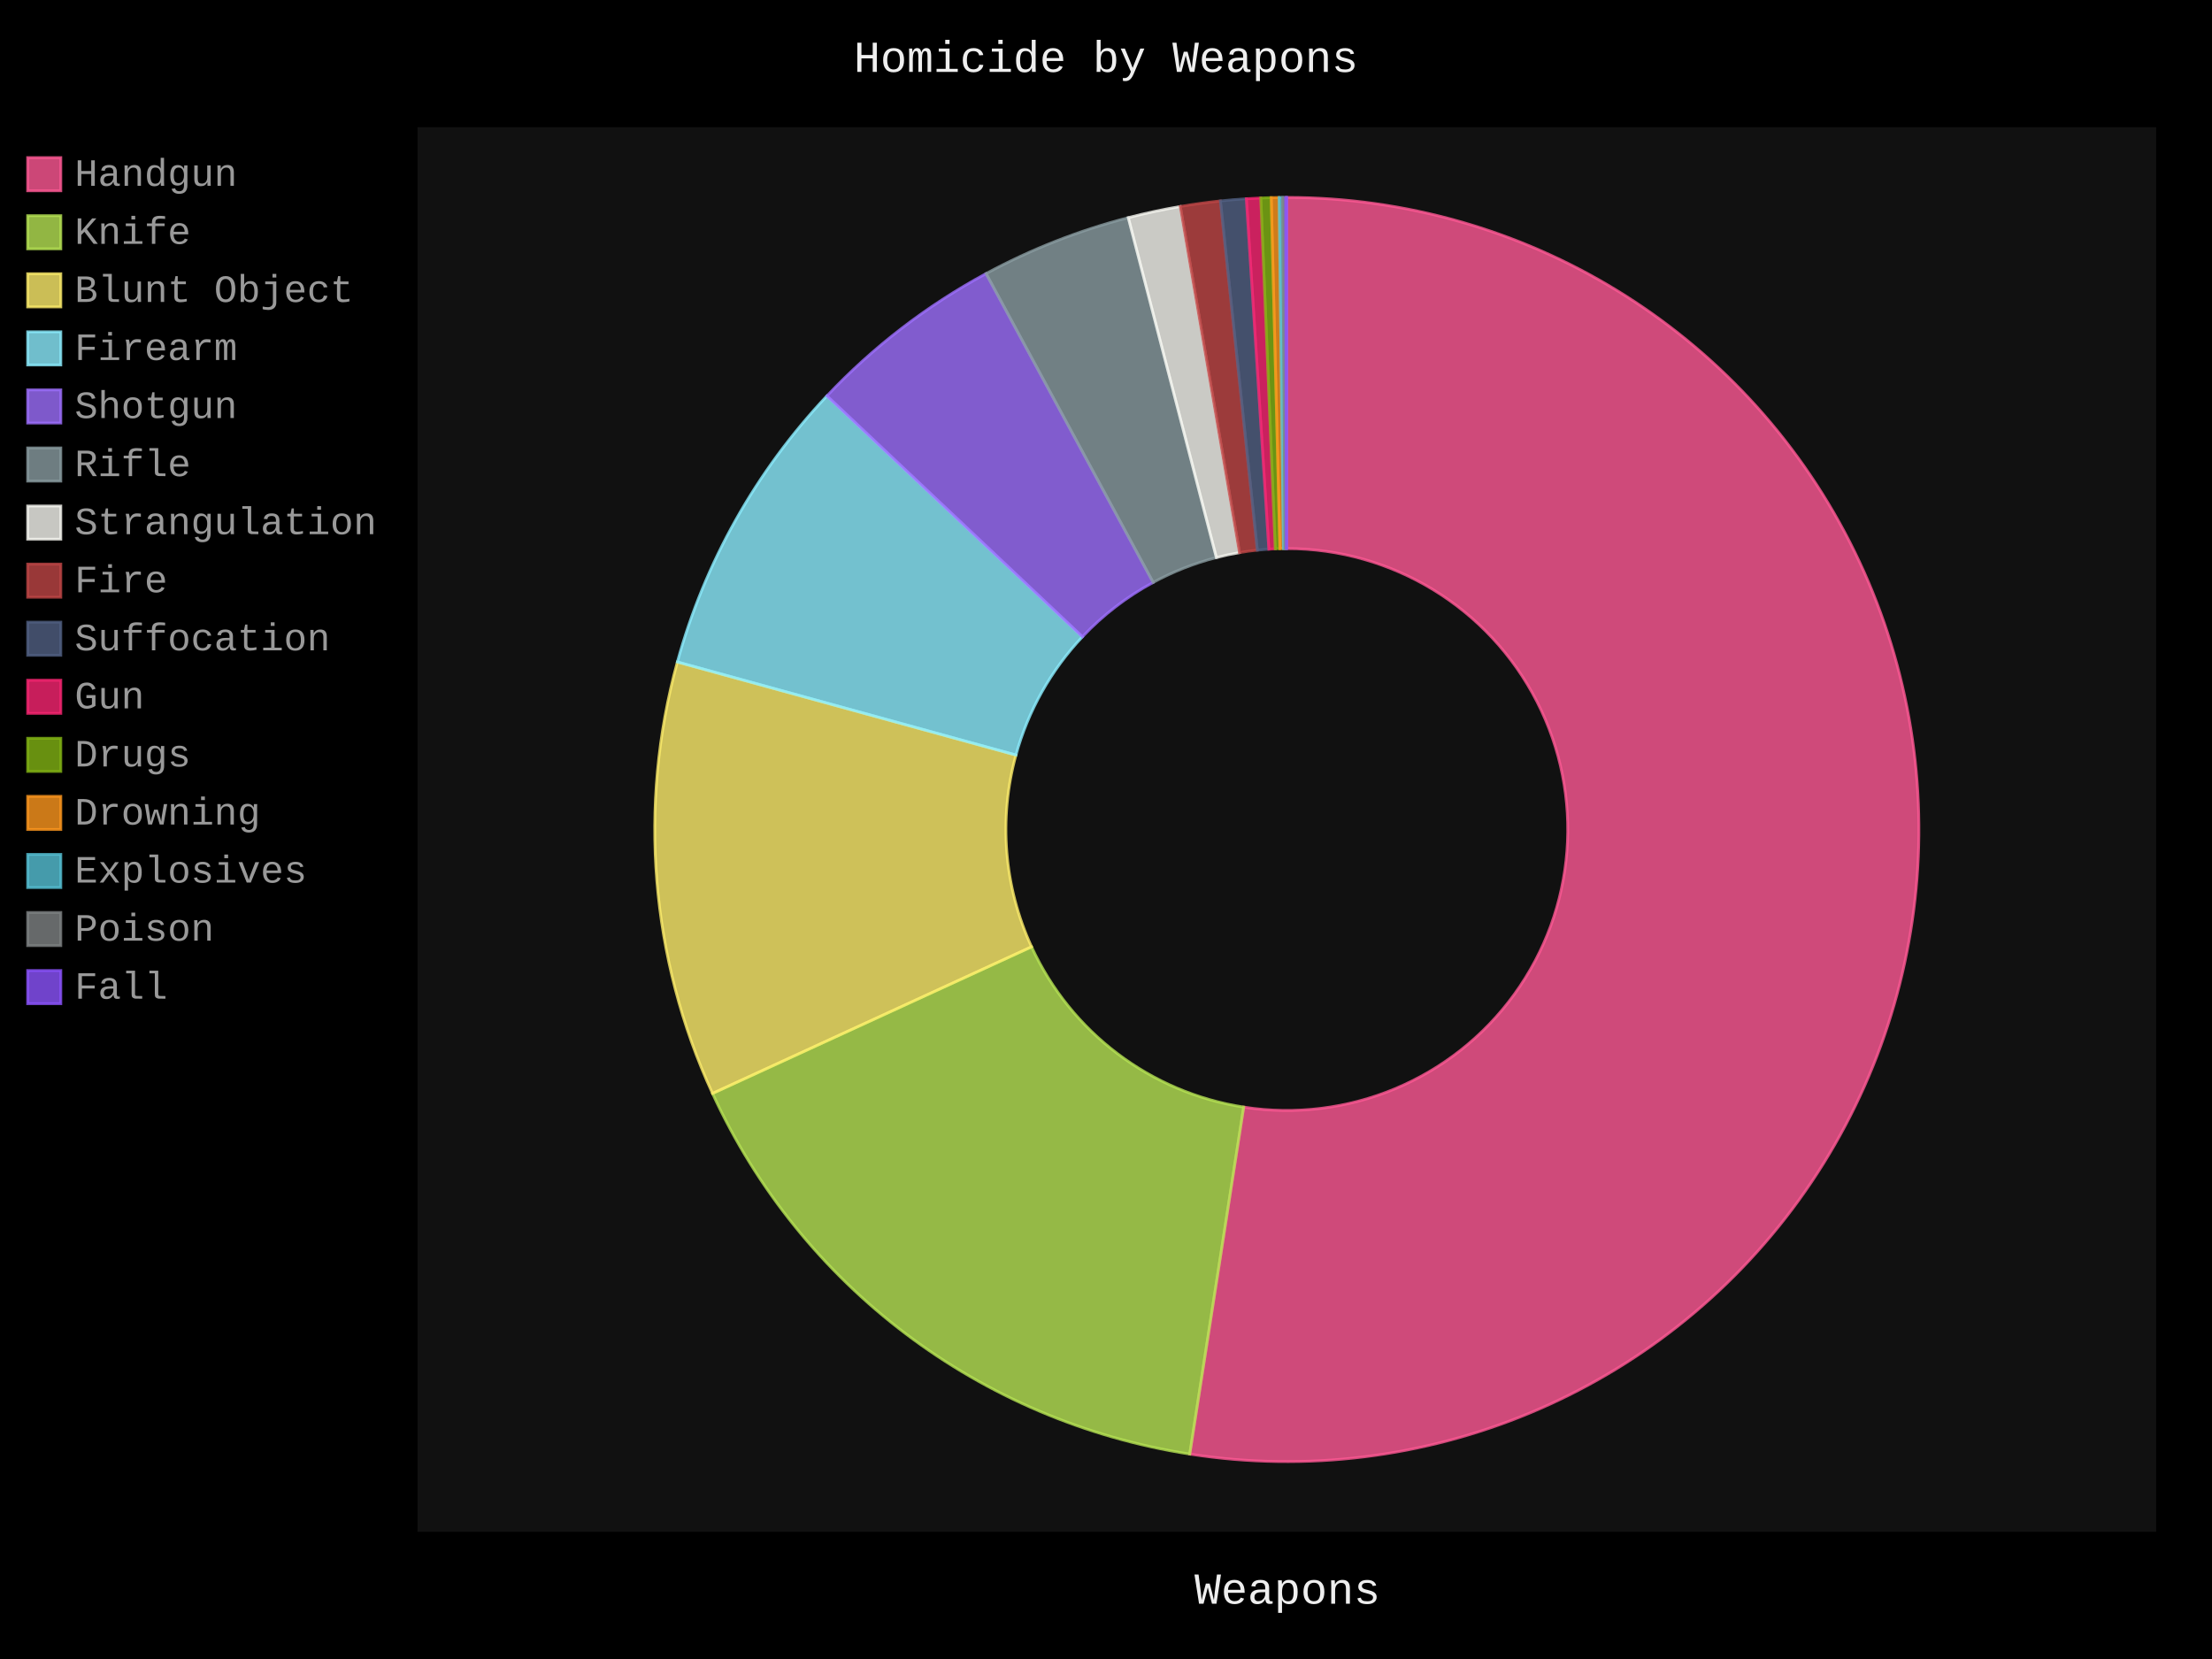
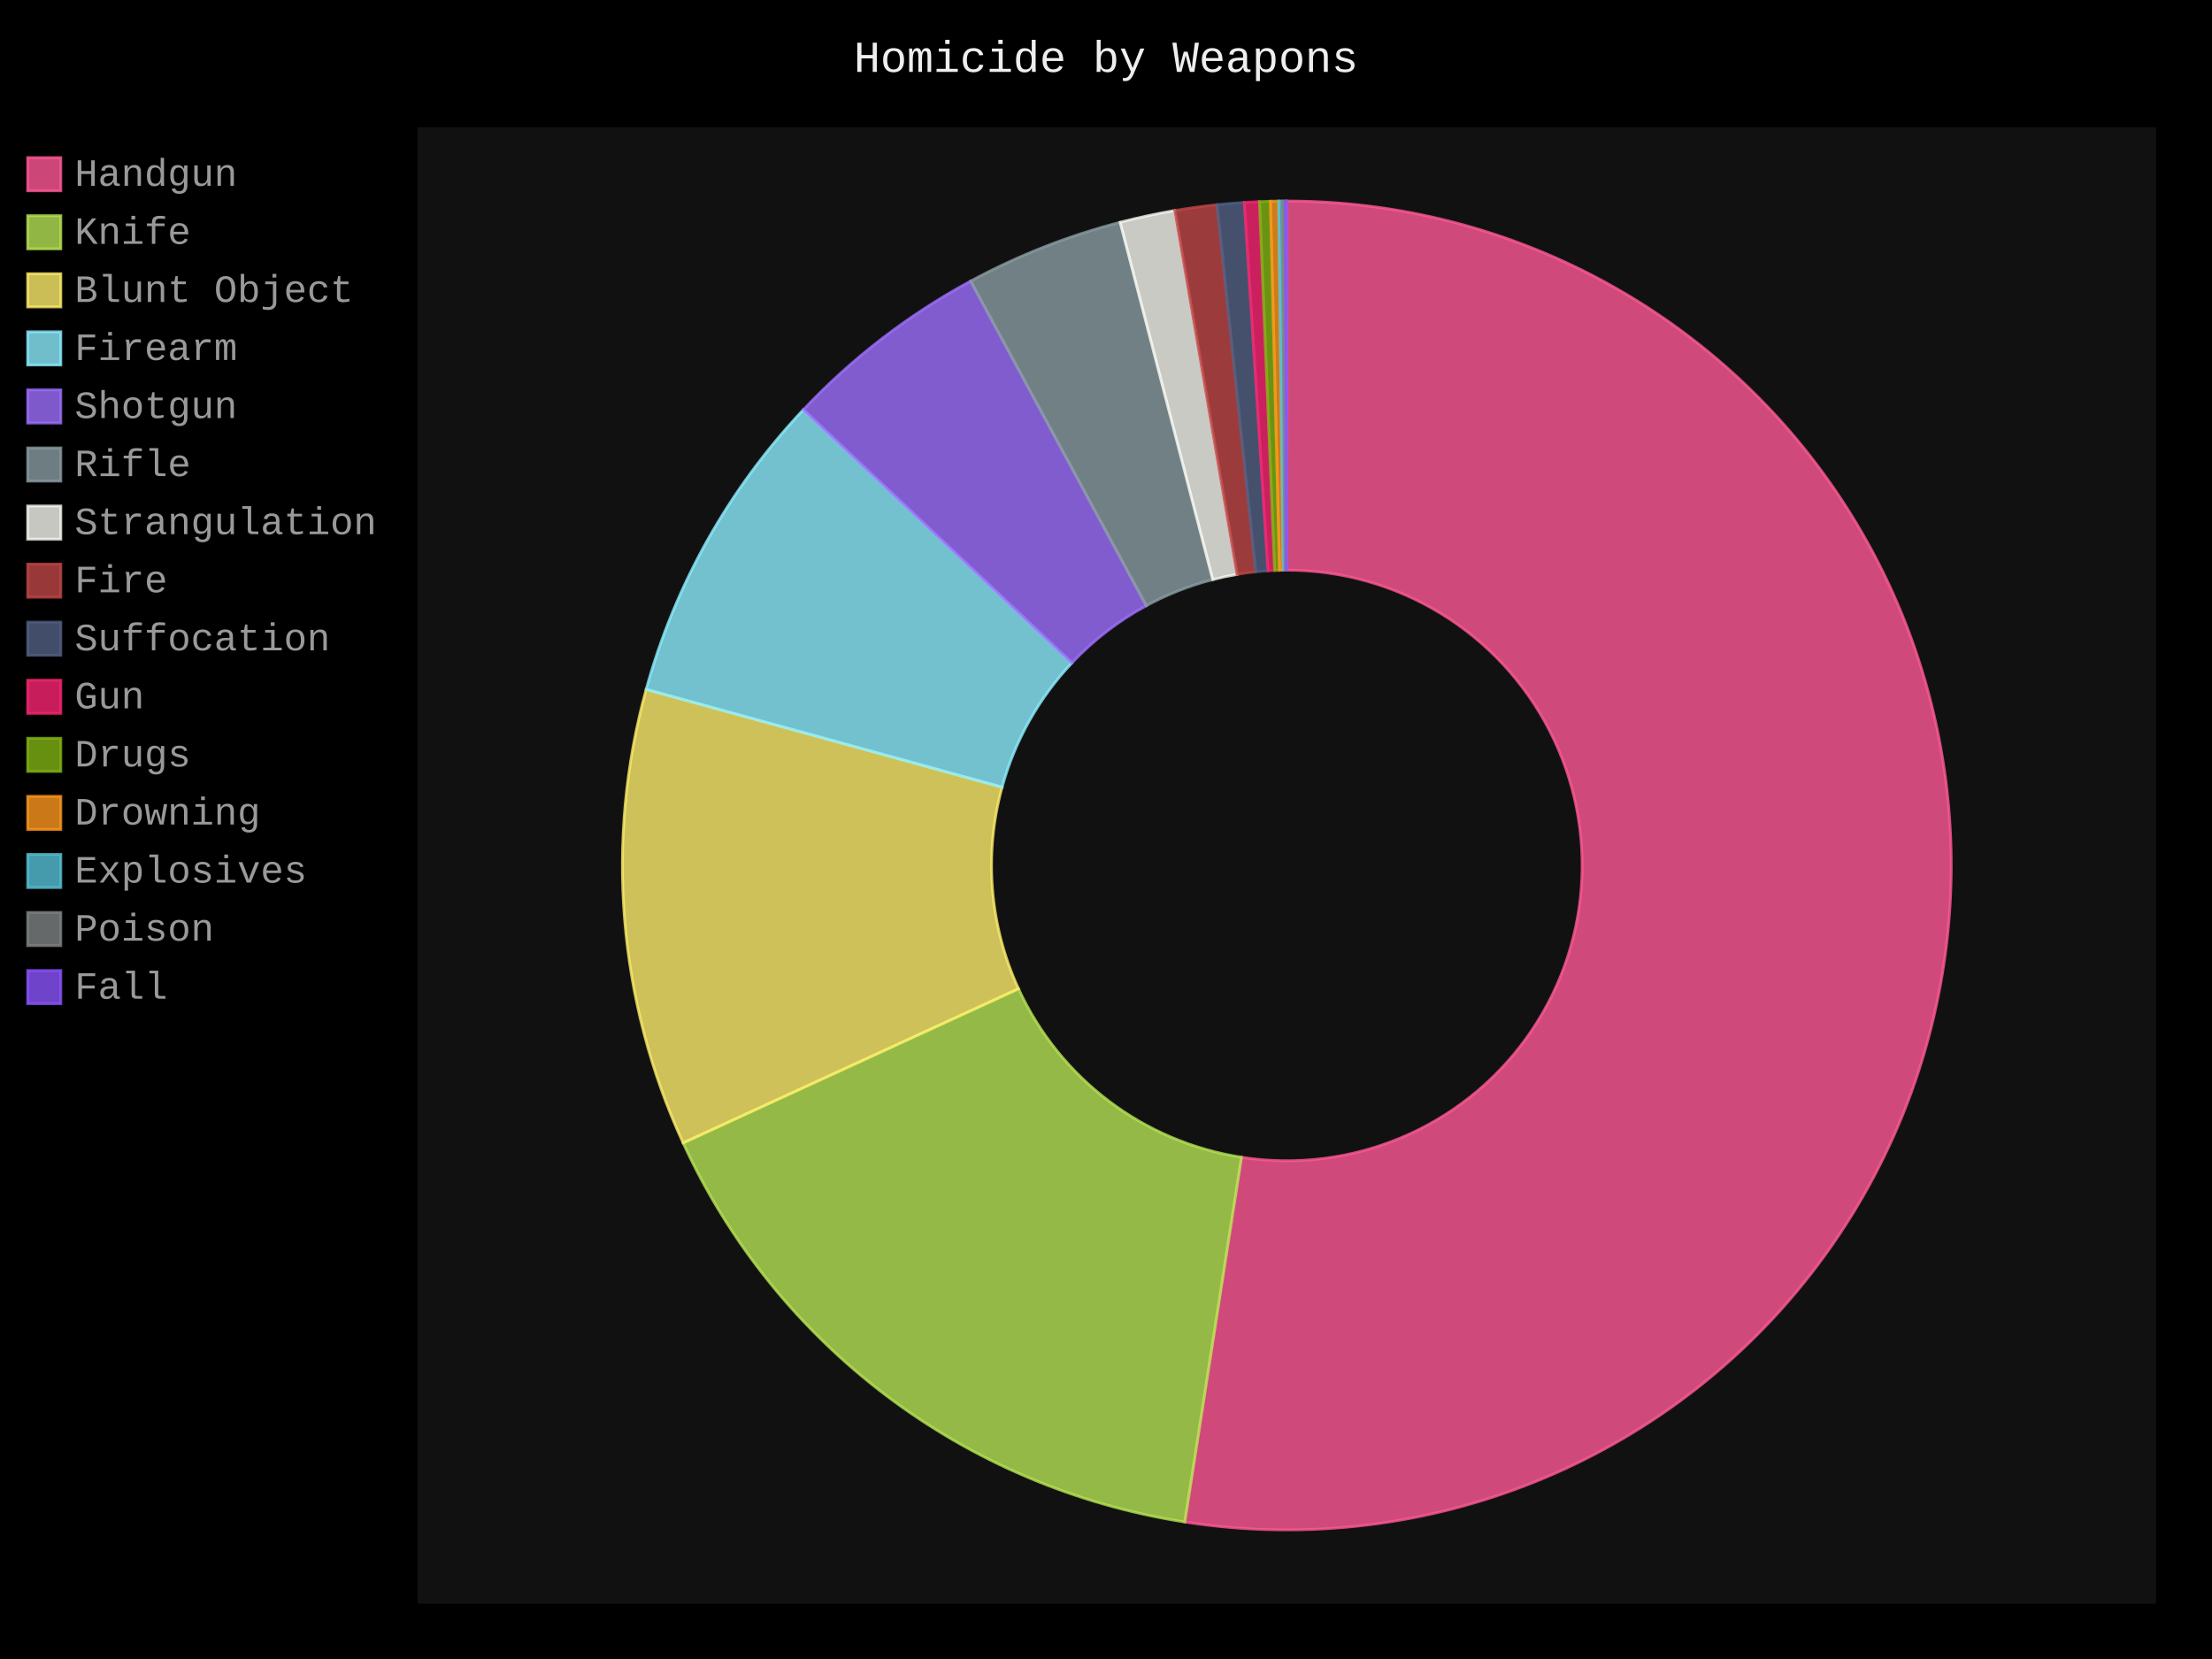
- <svg xmlns="http://www.w3.org/2000/svg" class="pygal-chart" id="chart-82a64c1a-3558-47ec-957a-a6ccab0ebf36" viewBox="0 0 800 600">
+ <svg xmlns="http://www.w3.org/2000/svg" class="pygal-chart" id="chart-1d593fe0-6aa5-4bec-9441-8c91e75f7f32" viewBox="0 0 800 600">
  <defs>
-     <style type="text/css">#chart-82a64c1a-3558-47ec-957a-a6ccab0ebf36{-webkit-user-select:none;-webkit-font-smoothing:antialiased;font-family:Consolas,"Liberation Mono",Menlo,Courier,monospace}#chart-82a64c1a-3558-47ec-957a-a6ccab0ebf36 .title{font-family:Consolas,"Liberation Mono",Menlo,Courier,monospace;font-size:16px}#chart-82a64c1a-3558-47ec-957a-a6ccab0ebf36 .legends .legend text{font-family:Consolas,"Liberation Mono",Menlo,Courier,monospace;font-size:14px}#chart-82a64c1a-3558-47ec-957a-a6ccab0ebf36 .axis text{font-family:Consolas,"Liberation Mono",Menlo,Courier,monospace;font-size:10px}#chart-82a64c1a-3558-47ec-957a-a6ccab0ebf36 .axis text.major{font-family:Consolas,"Liberation Mono",Menlo,Courier,monospace;font-size:10px}#chart-82a64c1a-3558-47ec-957a-a6ccab0ebf36 .text-overlay text.value{font-family:Consolas,"Liberation Mono",Menlo,Courier,monospace;font-size:16px}#chart-82a64c1a-3558-47ec-957a-a6ccab0ebf36 .text-overlay text.label{font-family:Consolas,"Liberation Mono",Menlo,Courier,monospace;font-size:10px}#chart-82a64c1a-3558-47ec-957a-a6ccab0ebf36 .tooltip{font-family:Consolas,"Liberation Mono",Menlo,Courier,monospace;font-size:14px}#chart-82a64c1a-3558-47ec-957a-a6ccab0ebf36 text.no_data{font-family:Consolas,"Liberation Mono",Menlo,Courier,monospace;font-size:64px}
- #chart-82a64c1a-3558-47ec-957a-a6ccab0ebf36{background-color:black}#chart-82a64c1a-3558-47ec-957a-a6ccab0ebf36 path,#chart-82a64c1a-3558-47ec-957a-a6ccab0ebf36 line,#chart-82a64c1a-3558-47ec-957a-a6ccab0ebf36 rect,#chart-82a64c1a-3558-47ec-957a-a6ccab0ebf36 circle{-webkit-transition:250ms;-moz-transition:250ms;transition:250ms}#chart-82a64c1a-3558-47ec-957a-a6ccab0ebf36 .graph &gt; .background{fill:black}#chart-82a64c1a-3558-47ec-957a-a6ccab0ebf36 .plot &gt; .background{fill:#111}#chart-82a64c1a-3558-47ec-957a-a6ccab0ebf36 .graph{fill:#999}#chart-82a64c1a-3558-47ec-957a-a6ccab0ebf36 text.no_data{fill:#eee}#chart-82a64c1a-3558-47ec-957a-a6ccab0ebf36 .title{fill:#eee}#chart-82a64c1a-3558-47ec-957a-a6ccab0ebf36 .legends .legend text{fill:#999}#chart-82a64c1a-3558-47ec-957a-a6ccab0ebf36 .legends .legend:hover text{fill:#eee}#chart-82a64c1a-3558-47ec-957a-a6ccab0ebf36 .axis .line{stroke:#eee}#chart-82a64c1a-3558-47ec-957a-a6ccab0ebf36 .axis .guide.line{stroke:#555}#chart-82a64c1a-3558-47ec-957a-a6ccab0ebf36 .axis .major.line{stroke:#999}#chart-82a64c1a-3558-47ec-957a-a6ccab0ebf36 .axis text.major{fill:#eee}#chart-82a64c1a-3558-47ec-957a-a6ccab0ebf36 .axis.y .guides:hover .guide.line,#chart-82a64c1a-3558-47ec-957a-a6ccab0ebf36 .line-graph .axis.x .guides:hover .guide.line,#chart-82a64c1a-3558-47ec-957a-a6ccab0ebf36 .stackedline-graph .axis.x .guides:hover .guide.line,#chart-82a64c1a-3558-47ec-957a-a6ccab0ebf36 .xy-graph .axis.x .guides:hover .guide.line{stroke:#eee}#chart-82a64c1a-3558-47ec-957a-a6ccab0ebf36 .axis .guides:hover text{fill:#eee}#chart-82a64c1a-3558-47ec-957a-a6ccab0ebf36 .reactive{fill-opacity:.8;stroke-opacity:.8}#chart-82a64c1a-3558-47ec-957a-a6ccab0ebf36 .ci{stroke:#999}#chart-82a64c1a-3558-47ec-957a-a6ccab0ebf36 .reactive.active,#chart-82a64c1a-3558-47ec-957a-a6ccab0ebf36 .active .reactive{fill-opacity:.4;stroke-opacity:.9;stroke-width:4}#chart-82a64c1a-3558-47ec-957a-a6ccab0ebf36 .ci .reactive.active{stroke-width:1.5}#chart-82a64c1a-3558-47ec-957a-a6ccab0ebf36 .series text{fill:#eee}#chart-82a64c1a-3558-47ec-957a-a6ccab0ebf36 .tooltip rect{fill:#111;stroke:#eee;-webkit-transition:opacity 250ms;-moz-transition:opacity 250ms;transition:opacity 250ms}#chart-82a64c1a-3558-47ec-957a-a6ccab0ebf36 .tooltip .label{fill:#999}#chart-82a64c1a-3558-47ec-957a-a6ccab0ebf36 .tooltip .label{fill:#999}#chart-82a64c1a-3558-47ec-957a-a6ccab0ebf36 .tooltip .legend{font-size:.8em;fill:#555}#chart-82a64c1a-3558-47ec-957a-a6ccab0ebf36 .tooltip .x_label{font-size:.6em;fill:#eee}#chart-82a64c1a-3558-47ec-957a-a6ccab0ebf36 .tooltip .xlink{font-size:.5em;text-decoration:underline}#chart-82a64c1a-3558-47ec-957a-a6ccab0ebf36 .tooltip .value{font-size:1.5em}#chart-82a64c1a-3558-47ec-957a-a6ccab0ebf36 .bound{font-size:.5em}#chart-82a64c1a-3558-47ec-957a-a6ccab0ebf36 .max-value{font-size:.75em;fill:#555}#chart-82a64c1a-3558-47ec-957a-a6ccab0ebf36 .map-element{fill:#111;stroke:#555 !important}#chart-82a64c1a-3558-47ec-957a-a6ccab0ebf36 .map-element .reactive{fill-opacity:inherit;stroke-opacity:inherit}#chart-82a64c1a-3558-47ec-957a-a6ccab0ebf36 .color-0,#chart-82a64c1a-3558-47ec-957a-a6ccab0ebf36 .color-0 a:visited{stroke:#ff5995;fill:#ff5995}#chart-82a64c1a-3558-47ec-957a-a6ccab0ebf36 .color-1,#chart-82a64c1a-3558-47ec-957a-a6ccab0ebf36 .color-1 a:visited{stroke:#b6e354;fill:#b6e354}#chart-82a64c1a-3558-47ec-957a-a6ccab0ebf36 .color-2,#chart-82a64c1a-3558-47ec-957a-a6ccab0ebf36 .color-2 a:visited{stroke:#feed6c;fill:#feed6c}#chart-82a64c1a-3558-47ec-957a-a6ccab0ebf36 .color-3,#chart-82a64c1a-3558-47ec-957a-a6ccab0ebf36 .color-3 a:visited{stroke:#8cedff;fill:#8cedff}#chart-82a64c1a-3558-47ec-957a-a6ccab0ebf36 .color-4,#chart-82a64c1a-3558-47ec-957a-a6ccab0ebf36 .color-4 a:visited{stroke:#9e6ffe;fill:#9e6ffe}#chart-82a64c1a-3558-47ec-957a-a6ccab0ebf36 .color-5,#chart-82a64c1a-3558-47ec-957a-a6ccab0ebf36 .color-5 a:visited{stroke:#899ca1;fill:#899ca1}#chart-82a64c1a-3558-47ec-957a-a6ccab0ebf36 .color-6,#chart-82a64c1a-3558-47ec-957a-a6ccab0ebf36 .color-6 a:visited{stroke:#f8f8f2;fill:#f8f8f2}#chart-82a64c1a-3558-47ec-957a-a6ccab0ebf36 .color-7,#chart-82a64c1a-3558-47ec-957a-a6ccab0ebf36 .color-7 a:visited{stroke:#bf4646;fill:#bf4646}#chart-82a64c1a-3558-47ec-957a-a6ccab0ebf36 .color-8,#chart-82a64c1a-3558-47ec-957a-a6ccab0ebf36 .color-8 a:visited{stroke:#516083;fill:#516083}#chart-82a64c1a-3558-47ec-957a-a6ccab0ebf36 .color-9,#chart-82a64c1a-3558-47ec-957a-a6ccab0ebf36 .color-9 a:visited{stroke:#f92672;fill:#f92672}#chart-82a64c1a-3558-47ec-957a-a6ccab0ebf36 .color-10,#chart-82a64c1a-3558-47ec-957a-a6ccab0ebf36 .color-10 a:visited{stroke:#82b414;fill:#82b414}#chart-82a64c1a-3558-47ec-957a-a6ccab0ebf36 .color-11,#chart-82a64c1a-3558-47ec-957a-a6ccab0ebf36 .color-11 a:visited{stroke:#fd971f;fill:#fd971f}#chart-82a64c1a-3558-47ec-957a-a6ccab0ebf36 .color-12,#chart-82a64c1a-3558-47ec-957a-a6ccab0ebf36 .color-12 a:visited{stroke:#56c2d6;fill:#56c2d6}#chart-82a64c1a-3558-47ec-957a-a6ccab0ebf36 .color-13,#chart-82a64c1a-3558-47ec-957a-a6ccab0ebf36 .color-13 a:visited{stroke:#808384;fill:#808384}#chart-82a64c1a-3558-47ec-957a-a6ccab0ebf36 .color-14,#chart-82a64c1a-3558-47ec-957a-a6ccab0ebf36 .color-14 a:visited{stroke:#8c54fe;fill:#8c54fe}#chart-82a64c1a-3558-47ec-957a-a6ccab0ebf36 .text-overlay .color-0 text{fill:black}#chart-82a64c1a-3558-47ec-957a-a6ccab0ebf36 .text-overlay .color-1 text{fill:black}#chart-82a64c1a-3558-47ec-957a-a6ccab0ebf36 .text-overlay .color-2 text{fill:black}#chart-82a64c1a-3558-47ec-957a-a6ccab0ebf36 .text-overlay .color-3 text{fill:black}#chart-82a64c1a-3558-47ec-957a-a6ccab0ebf36 .text-overlay .color-4 text{fill:black}#chart-82a64c1a-3558-47ec-957a-a6ccab0ebf36 .text-overlay .color-5 text{fill:black}#chart-82a64c1a-3558-47ec-957a-a6ccab0ebf36 .text-overlay .color-6 text{fill:black}#chart-82a64c1a-3558-47ec-957a-a6ccab0ebf36 .text-overlay .color-7 text{fill:black}#chart-82a64c1a-3558-47ec-957a-a6ccab0ebf36 .text-overlay .color-8 text{fill:black}#chart-82a64c1a-3558-47ec-957a-a6ccab0ebf36 .text-overlay .color-9 text{fill:black}#chart-82a64c1a-3558-47ec-957a-a6ccab0ebf36 .text-overlay .color-10 text{fill:black}#chart-82a64c1a-3558-47ec-957a-a6ccab0ebf36 .text-overlay .color-11 text{fill:black}#chart-82a64c1a-3558-47ec-957a-a6ccab0ebf36 .text-overlay .color-12 text{fill:black}#chart-82a64c1a-3558-47ec-957a-a6ccab0ebf36 .text-overlay .color-13 text{fill:black}#chart-82a64c1a-3558-47ec-957a-a6ccab0ebf36 .text-overlay .color-14 text{fill:black}
- #chart-82a64c1a-3558-47ec-957a-a6ccab0ebf36 text.no_data{text-anchor:middle}#chart-82a64c1a-3558-47ec-957a-a6ccab0ebf36 .guide.line{fill:none}#chart-82a64c1a-3558-47ec-957a-a6ccab0ebf36 .centered{text-anchor:middle}#chart-82a64c1a-3558-47ec-957a-a6ccab0ebf36 .title{text-anchor:middle}#chart-82a64c1a-3558-47ec-957a-a6ccab0ebf36 .legends .legend text{fill-opacity:1}#chart-82a64c1a-3558-47ec-957a-a6ccab0ebf36 .axis.x text{text-anchor:middle}#chart-82a64c1a-3558-47ec-957a-a6ccab0ebf36 .axis.x:not(.web) text[transform]{text-anchor:start}#chart-82a64c1a-3558-47ec-957a-a6ccab0ebf36 .axis.x:not(.web) text[transform].backwards{text-anchor:end}#chart-82a64c1a-3558-47ec-957a-a6ccab0ebf36 .axis.y text{text-anchor:end}#chart-82a64c1a-3558-47ec-957a-a6ccab0ebf36 .axis.y text[transform].backwards{text-anchor:start}#chart-82a64c1a-3558-47ec-957a-a6ccab0ebf36 .axis.y2 text{text-anchor:start}#chart-82a64c1a-3558-47ec-957a-a6ccab0ebf36 .axis.y2 text[transform].backwards{text-anchor:end}#chart-82a64c1a-3558-47ec-957a-a6ccab0ebf36 .axis .guide.line{stroke-dasharray:4,4}#chart-82a64c1a-3558-47ec-957a-a6ccab0ebf36 .axis .major.guide.line{stroke-dasharray:6,6}#chart-82a64c1a-3558-47ec-957a-a6ccab0ebf36 .horizontal .axis.y .guide.line,#chart-82a64c1a-3558-47ec-957a-a6ccab0ebf36 .horizontal .axis.y2 .guide.line,#chart-82a64c1a-3558-47ec-957a-a6ccab0ebf36 .vertical .axis.x .guide.line{opacity:0}#chart-82a64c1a-3558-47ec-957a-a6ccab0ebf36 .horizontal .axis.always_show .guide.line,#chart-82a64c1a-3558-47ec-957a-a6ccab0ebf36 .vertical .axis.always_show .guide.line{opacity:1 !important}#chart-82a64c1a-3558-47ec-957a-a6ccab0ebf36 .axis.y .guides:hover .guide.line,#chart-82a64c1a-3558-47ec-957a-a6ccab0ebf36 .axis.y2 .guides:hover .guide.line,#chart-82a64c1a-3558-47ec-957a-a6ccab0ebf36 .axis.x .guides:hover .guide.line{opacity:1}#chart-82a64c1a-3558-47ec-957a-a6ccab0ebf36 .axis .guides:hover text{opacity:1}#chart-82a64c1a-3558-47ec-957a-a6ccab0ebf36 .nofill{fill:none}#chart-82a64c1a-3558-47ec-957a-a6ccab0ebf36 .subtle-fill{fill-opacity:.2}#chart-82a64c1a-3558-47ec-957a-a6ccab0ebf36 .dot{stroke-width:1px;fill-opacity:1}#chart-82a64c1a-3558-47ec-957a-a6ccab0ebf36 .dot.active{stroke-width:5px}#chart-82a64c1a-3558-47ec-957a-a6ccab0ebf36 .dot.negative{fill:transparent}#chart-82a64c1a-3558-47ec-957a-a6ccab0ebf36 text,#chart-82a64c1a-3558-47ec-957a-a6ccab0ebf36 tspan{stroke:none !important}#chart-82a64c1a-3558-47ec-957a-a6ccab0ebf36 .series text.active{opacity:1}#chart-82a64c1a-3558-47ec-957a-a6ccab0ebf36 .tooltip rect{fill-opacity:.95;stroke-width:.5}#chart-82a64c1a-3558-47ec-957a-a6ccab0ebf36 .tooltip text{fill-opacity:1}#chart-82a64c1a-3558-47ec-957a-a6ccab0ebf36 .showable{visibility:hidden}#chart-82a64c1a-3558-47ec-957a-a6ccab0ebf36 .showable.shown{visibility:visible}#chart-82a64c1a-3558-47ec-957a-a6ccab0ebf36 .gauge-background{fill:rgba(229,229,229,1);stroke:none}#chart-82a64c1a-3558-47ec-957a-a6ccab0ebf36 .bg-lines{stroke:black;stroke-width:2px}</style>
+     <style type="text/css">#chart-1d593fe0-6aa5-4bec-9441-8c91e75f7f32{-webkit-user-select:none;-webkit-font-smoothing:antialiased;font-family:Consolas,"Liberation Mono",Menlo,Courier,monospace}#chart-1d593fe0-6aa5-4bec-9441-8c91e75f7f32 .title{font-family:Consolas,"Liberation Mono",Menlo,Courier,monospace;font-size:16px}#chart-1d593fe0-6aa5-4bec-9441-8c91e75f7f32 .legends .legend text{font-family:Consolas,"Liberation Mono",Menlo,Courier,monospace;font-size:14px}#chart-1d593fe0-6aa5-4bec-9441-8c91e75f7f32 .axis text{font-family:Consolas,"Liberation Mono",Menlo,Courier,monospace;font-size:10px}#chart-1d593fe0-6aa5-4bec-9441-8c91e75f7f32 .axis text.major{font-family:Consolas,"Liberation Mono",Menlo,Courier,monospace;font-size:10px}#chart-1d593fe0-6aa5-4bec-9441-8c91e75f7f32 .text-overlay text.value{font-family:Consolas,"Liberation Mono",Menlo,Courier,monospace;font-size:16px}#chart-1d593fe0-6aa5-4bec-9441-8c91e75f7f32 .text-overlay text.label{font-family:Consolas,"Liberation Mono",Menlo,Courier,monospace;font-size:10px}#chart-1d593fe0-6aa5-4bec-9441-8c91e75f7f32 .tooltip{font-family:Consolas,"Liberation Mono",Menlo,Courier,monospace;font-size:14px}#chart-1d593fe0-6aa5-4bec-9441-8c91e75f7f32 text.no_data{font-family:Consolas,"Liberation Mono",Menlo,Courier,monospace;font-size:64px}
+ #chart-1d593fe0-6aa5-4bec-9441-8c91e75f7f32{background-color:black}#chart-1d593fe0-6aa5-4bec-9441-8c91e75f7f32 path,#chart-1d593fe0-6aa5-4bec-9441-8c91e75f7f32 line,#chart-1d593fe0-6aa5-4bec-9441-8c91e75f7f32 rect,#chart-1d593fe0-6aa5-4bec-9441-8c91e75f7f32 circle{-webkit-transition:250ms;-moz-transition:250ms;transition:250ms}#chart-1d593fe0-6aa5-4bec-9441-8c91e75f7f32 .graph &gt; .background{fill:black}#chart-1d593fe0-6aa5-4bec-9441-8c91e75f7f32 .plot &gt; .background{fill:#111}#chart-1d593fe0-6aa5-4bec-9441-8c91e75f7f32 .graph{fill:#999}#chart-1d593fe0-6aa5-4bec-9441-8c91e75f7f32 text.no_data{fill:#eee}#chart-1d593fe0-6aa5-4bec-9441-8c91e75f7f32 .title{fill:#eee}#chart-1d593fe0-6aa5-4bec-9441-8c91e75f7f32 .legends .legend text{fill:#999}#chart-1d593fe0-6aa5-4bec-9441-8c91e75f7f32 .legends .legend:hover text{fill:#eee}#chart-1d593fe0-6aa5-4bec-9441-8c91e75f7f32 .axis .line{stroke:#eee}#chart-1d593fe0-6aa5-4bec-9441-8c91e75f7f32 .axis .guide.line{stroke:#555}#chart-1d593fe0-6aa5-4bec-9441-8c91e75f7f32 .axis .major.line{stroke:#999}#chart-1d593fe0-6aa5-4bec-9441-8c91e75f7f32 .axis text.major{fill:#eee}#chart-1d593fe0-6aa5-4bec-9441-8c91e75f7f32 .axis.y .guides:hover .guide.line,#chart-1d593fe0-6aa5-4bec-9441-8c91e75f7f32 .line-graph .axis.x .guides:hover .guide.line,#chart-1d593fe0-6aa5-4bec-9441-8c91e75f7f32 .stackedline-graph .axis.x .guides:hover .guide.line,#chart-1d593fe0-6aa5-4bec-9441-8c91e75f7f32 .xy-graph .axis.x .guides:hover .guide.line{stroke:#eee}#chart-1d593fe0-6aa5-4bec-9441-8c91e75f7f32 .axis .guides:hover text{fill:#eee}#chart-1d593fe0-6aa5-4bec-9441-8c91e75f7f32 .reactive{fill-opacity:.8;stroke-opacity:.8}#chart-1d593fe0-6aa5-4bec-9441-8c91e75f7f32 .ci{stroke:#999}#chart-1d593fe0-6aa5-4bec-9441-8c91e75f7f32 .reactive.active,#chart-1d593fe0-6aa5-4bec-9441-8c91e75f7f32 .active .reactive{fill-opacity:.4;stroke-opacity:.9;stroke-width:4}#chart-1d593fe0-6aa5-4bec-9441-8c91e75f7f32 .ci .reactive.active{stroke-width:1.5}#chart-1d593fe0-6aa5-4bec-9441-8c91e75f7f32 .series text{fill:#eee}#chart-1d593fe0-6aa5-4bec-9441-8c91e75f7f32 .tooltip rect{fill:#111;stroke:#eee;-webkit-transition:opacity 250ms;-moz-transition:opacity 250ms;transition:opacity 250ms}#chart-1d593fe0-6aa5-4bec-9441-8c91e75f7f32 .tooltip .label{fill:#999}#chart-1d593fe0-6aa5-4bec-9441-8c91e75f7f32 .tooltip .label{fill:#999}#chart-1d593fe0-6aa5-4bec-9441-8c91e75f7f32 .tooltip .legend{font-size:.8em;fill:#555}#chart-1d593fe0-6aa5-4bec-9441-8c91e75f7f32 .tooltip .x_label{font-size:.6em;fill:#eee}#chart-1d593fe0-6aa5-4bec-9441-8c91e75f7f32 .tooltip .xlink{font-size:.5em;text-decoration:underline}#chart-1d593fe0-6aa5-4bec-9441-8c91e75f7f32 .tooltip .value{font-size:1.5em}#chart-1d593fe0-6aa5-4bec-9441-8c91e75f7f32 .bound{font-size:.5em}#chart-1d593fe0-6aa5-4bec-9441-8c91e75f7f32 .max-value{font-size:.75em;fill:#555}#chart-1d593fe0-6aa5-4bec-9441-8c91e75f7f32 .map-element{fill:#111;stroke:#555 !important}#chart-1d593fe0-6aa5-4bec-9441-8c91e75f7f32 .map-element .reactive{fill-opacity:inherit;stroke-opacity:inherit}#chart-1d593fe0-6aa5-4bec-9441-8c91e75f7f32 .color-0,#chart-1d593fe0-6aa5-4bec-9441-8c91e75f7f32 .color-0 a:visited{stroke:#ff5995;fill:#ff5995}#chart-1d593fe0-6aa5-4bec-9441-8c91e75f7f32 .color-1,#chart-1d593fe0-6aa5-4bec-9441-8c91e75f7f32 .color-1 a:visited{stroke:#b6e354;fill:#b6e354}#chart-1d593fe0-6aa5-4bec-9441-8c91e75f7f32 .color-2,#chart-1d593fe0-6aa5-4bec-9441-8c91e75f7f32 .color-2 a:visited{stroke:#feed6c;fill:#feed6c}#chart-1d593fe0-6aa5-4bec-9441-8c91e75f7f32 .color-3,#chart-1d593fe0-6aa5-4bec-9441-8c91e75f7f32 .color-3 a:visited{stroke:#8cedff;fill:#8cedff}#chart-1d593fe0-6aa5-4bec-9441-8c91e75f7f32 .color-4,#chart-1d593fe0-6aa5-4bec-9441-8c91e75f7f32 .color-4 a:visited{stroke:#9e6ffe;fill:#9e6ffe}#chart-1d593fe0-6aa5-4bec-9441-8c91e75f7f32 .color-5,#chart-1d593fe0-6aa5-4bec-9441-8c91e75f7f32 .color-5 a:visited{stroke:#899ca1;fill:#899ca1}#chart-1d593fe0-6aa5-4bec-9441-8c91e75f7f32 .color-6,#chart-1d593fe0-6aa5-4bec-9441-8c91e75f7f32 .color-6 a:visited{stroke:#f8f8f2;fill:#f8f8f2}#chart-1d593fe0-6aa5-4bec-9441-8c91e75f7f32 .color-7,#chart-1d593fe0-6aa5-4bec-9441-8c91e75f7f32 .color-7 a:visited{stroke:#bf4646;fill:#bf4646}#chart-1d593fe0-6aa5-4bec-9441-8c91e75f7f32 .color-8,#chart-1d593fe0-6aa5-4bec-9441-8c91e75f7f32 .color-8 a:visited{stroke:#516083;fill:#516083}#chart-1d593fe0-6aa5-4bec-9441-8c91e75f7f32 .color-9,#chart-1d593fe0-6aa5-4bec-9441-8c91e75f7f32 .color-9 a:visited{stroke:#f92672;fill:#f92672}#chart-1d593fe0-6aa5-4bec-9441-8c91e75f7f32 .color-10,#chart-1d593fe0-6aa5-4bec-9441-8c91e75f7f32 .color-10 a:visited{stroke:#82b414;fill:#82b414}#chart-1d593fe0-6aa5-4bec-9441-8c91e75f7f32 .color-11,#chart-1d593fe0-6aa5-4bec-9441-8c91e75f7f32 .color-11 a:visited{stroke:#fd971f;fill:#fd971f}#chart-1d593fe0-6aa5-4bec-9441-8c91e75f7f32 .color-12,#chart-1d593fe0-6aa5-4bec-9441-8c91e75f7f32 .color-12 a:visited{stroke:#56c2d6;fill:#56c2d6}#chart-1d593fe0-6aa5-4bec-9441-8c91e75f7f32 .color-13,#chart-1d593fe0-6aa5-4bec-9441-8c91e75f7f32 .color-13 a:visited{stroke:#808384;fill:#808384}#chart-1d593fe0-6aa5-4bec-9441-8c91e75f7f32 .color-14,#chart-1d593fe0-6aa5-4bec-9441-8c91e75f7f32 .color-14 a:visited{stroke:#8c54fe;fill:#8c54fe}#chart-1d593fe0-6aa5-4bec-9441-8c91e75f7f32 .text-overlay .color-0 text{fill:black}#chart-1d593fe0-6aa5-4bec-9441-8c91e75f7f32 .text-overlay .color-1 text{fill:black}#chart-1d593fe0-6aa5-4bec-9441-8c91e75f7f32 .text-overlay .color-2 text{fill:black}#chart-1d593fe0-6aa5-4bec-9441-8c91e75f7f32 .text-overlay .color-3 text{fill:black}#chart-1d593fe0-6aa5-4bec-9441-8c91e75f7f32 .text-overlay .color-4 text{fill:black}#chart-1d593fe0-6aa5-4bec-9441-8c91e75f7f32 .text-overlay .color-5 text{fill:black}#chart-1d593fe0-6aa5-4bec-9441-8c91e75f7f32 .text-overlay .color-6 text{fill:black}#chart-1d593fe0-6aa5-4bec-9441-8c91e75f7f32 .text-overlay .color-7 text{fill:black}#chart-1d593fe0-6aa5-4bec-9441-8c91e75f7f32 .text-overlay .color-8 text{fill:black}#chart-1d593fe0-6aa5-4bec-9441-8c91e75f7f32 .text-overlay .color-9 text{fill:black}#chart-1d593fe0-6aa5-4bec-9441-8c91e75f7f32 .text-overlay .color-10 text{fill:black}#chart-1d593fe0-6aa5-4bec-9441-8c91e75f7f32 .text-overlay .color-11 text{fill:black}#chart-1d593fe0-6aa5-4bec-9441-8c91e75f7f32 .text-overlay .color-12 text{fill:black}#chart-1d593fe0-6aa5-4bec-9441-8c91e75f7f32 .text-overlay .color-13 text{fill:black}#chart-1d593fe0-6aa5-4bec-9441-8c91e75f7f32 .text-overlay .color-14 text{fill:black}
+ #chart-1d593fe0-6aa5-4bec-9441-8c91e75f7f32 text.no_data{text-anchor:middle}#chart-1d593fe0-6aa5-4bec-9441-8c91e75f7f32 .guide.line{fill:none}#chart-1d593fe0-6aa5-4bec-9441-8c91e75f7f32 .centered{text-anchor:middle}#chart-1d593fe0-6aa5-4bec-9441-8c91e75f7f32 .title{text-anchor:middle}#chart-1d593fe0-6aa5-4bec-9441-8c91e75f7f32 .legends .legend text{fill-opacity:1}#chart-1d593fe0-6aa5-4bec-9441-8c91e75f7f32 .axis.x text{text-anchor:middle}#chart-1d593fe0-6aa5-4bec-9441-8c91e75f7f32 .axis.x:not(.web) text[transform]{text-anchor:start}#chart-1d593fe0-6aa5-4bec-9441-8c91e75f7f32 .axis.x:not(.web) text[transform].backwards{text-anchor:end}#chart-1d593fe0-6aa5-4bec-9441-8c91e75f7f32 .axis.y text{text-anchor:end}#chart-1d593fe0-6aa5-4bec-9441-8c91e75f7f32 .axis.y text[transform].backwards{text-anchor:start}#chart-1d593fe0-6aa5-4bec-9441-8c91e75f7f32 .axis.y2 text{text-anchor:start}#chart-1d593fe0-6aa5-4bec-9441-8c91e75f7f32 .axis.y2 text[transform].backwards{text-anchor:end}#chart-1d593fe0-6aa5-4bec-9441-8c91e75f7f32 .axis .guide.line{stroke-dasharray:4,4}#chart-1d593fe0-6aa5-4bec-9441-8c91e75f7f32 .axis .major.guide.line{stroke-dasharray:6,6}#chart-1d593fe0-6aa5-4bec-9441-8c91e75f7f32 .horizontal .axis.y .guide.line,#chart-1d593fe0-6aa5-4bec-9441-8c91e75f7f32 .horizontal .axis.y2 .guide.line,#chart-1d593fe0-6aa5-4bec-9441-8c91e75f7f32 .vertical .axis.x .guide.line{opacity:0}#chart-1d593fe0-6aa5-4bec-9441-8c91e75f7f32 .horizontal .axis.always_show .guide.line,#chart-1d593fe0-6aa5-4bec-9441-8c91e75f7f32 .vertical .axis.always_show .guide.line{opacity:1 !important}#chart-1d593fe0-6aa5-4bec-9441-8c91e75f7f32 .axis.y .guides:hover .guide.line,#chart-1d593fe0-6aa5-4bec-9441-8c91e75f7f32 .axis.y2 .guides:hover .guide.line,#chart-1d593fe0-6aa5-4bec-9441-8c91e75f7f32 .axis.x .guides:hover .guide.line{opacity:1}#chart-1d593fe0-6aa5-4bec-9441-8c91e75f7f32 .axis .guides:hover text{opacity:1}#chart-1d593fe0-6aa5-4bec-9441-8c91e75f7f32 .nofill{fill:none}#chart-1d593fe0-6aa5-4bec-9441-8c91e75f7f32 .subtle-fill{fill-opacity:.2}#chart-1d593fe0-6aa5-4bec-9441-8c91e75f7f32 .dot{stroke-width:1px;fill-opacity:1}#chart-1d593fe0-6aa5-4bec-9441-8c91e75f7f32 .dot.active{stroke-width:5px}#chart-1d593fe0-6aa5-4bec-9441-8c91e75f7f32 .dot.negative{fill:transparent}#chart-1d593fe0-6aa5-4bec-9441-8c91e75f7f32 text,#chart-1d593fe0-6aa5-4bec-9441-8c91e75f7f32 tspan{stroke:none !important}#chart-1d593fe0-6aa5-4bec-9441-8c91e75f7f32 .series text.active{opacity:1}#chart-1d593fe0-6aa5-4bec-9441-8c91e75f7f32 .tooltip rect{fill-opacity:.95;stroke-width:.5}#chart-1d593fe0-6aa5-4bec-9441-8c91e75f7f32 .tooltip text{fill-opacity:1}#chart-1d593fe0-6aa5-4bec-9441-8c91e75f7f32 .showable{visibility:hidden}#chart-1d593fe0-6aa5-4bec-9441-8c91e75f7f32 .showable.shown{visibility:visible}#chart-1d593fe0-6aa5-4bec-9441-8c91e75f7f32 .gauge-background{fill:rgba(229,229,229,1);stroke:none}#chart-1d593fe0-6aa5-4bec-9441-8c91e75f7f32 .bg-lines{stroke:black;stroke-width:2px}</style>
  </defs>
  <g class="graph pie-graph vertical">
    <rect class="background" height="600" width="800" x="0" y="0" />
    <g class="plot" transform="translate(151, 46)">
-       <rect class="background" height="508" width="628.8" x="0" y="0" />
+       <rect class="background" height="534" width="628.8" x="0" y="0" />
      <g class="series serie-0 color-0">
        <g class="slices">
          <g class="slice">
-             <path class="slice reactive tooltip-trigger" d="M314.4 25.4 A228.6 228.6 0 1 1 279.292 479.888 L298.796 354.395 A101.6 101.6 0 1 0 314.4 152.4 z" />
+             <path class="slice reactive tooltip-trigger" d="M314.4 26.7 A240.3 240.3 0 1 1 277.495 504.449 L297.998 372.533 A106.8 106.8 0 1 0 314.4 160.2 z" />
          </g>
        </g>
      </g>
      <g class="series serie-1 color-1">
        <g class="slices">
          <g class="slice">
-             <path class="slice reactive tooltip-trigger" d="M279.292 479.888 A228.6 228.6 0 0 1 106.688 349.466 L222.084 296.429 A101.6 101.6 0 0 0 298.796 354.395 z" />
+             <path class="slice reactive tooltip-trigger" d="M277.495 504.449 A240.3 240.3 0 0 1 96.057 367.352 L217.359 311.601 A106.8 106.8 0 0 0 297.998 372.533 z" />
          </g>
        </g>
      </g>
      <g class="series serie-2 color-2">
        <g class="slices">
          <g class="slice">
-             <path class="slice reactive tooltip-trigger" d="M106.688 349.466 A228.6 228.6 0 0 1 93.973 193.42 L216.432 227.076 A101.6 101.6 0 0 0 222.084 296.429 z" />
+             <path class="slice reactive tooltip-trigger" d="M96.057 367.352 A240.3 240.3 0 0 1 82.691 203.32 L211.418 238.698 A106.8 106.8 0 0 0 217.359 311.601 z" />
          </g>
        </g>
      </g>
      <g class="series serie-3 color-3">
        <g class="slices">
          <g class="slice">
-             <path class="slice reactive tooltip-trigger" d="M93.973 193.42 A228.6 228.6 0 0 1 148.059 97.193 L240.471 184.308 A101.6 101.6 0 0 0 216.432 227.076 z" />
+             <path class="slice reactive tooltip-trigger" d="M82.691 203.32 A240.3 240.3 0 0 1 139.545 102.167 L236.687 193.741 A106.8 106.8 0 0 0 211.418 238.698 z" />
          </g>
        </g>
      </g>
      <g class="series serie-4 color-4">
        <g class="slices">
          <g class="slice">
-             <path class="slice reactive tooltip-trigger" d="M148.059 97.193 A228.6 228.6 0 0 1 205.613 52.945 L266.05 164.642 A101.6 101.6 0 0 0 240.471 184.308 z" />
+             <path class="slice reactive tooltip-trigger" d="M139.545 102.167 A240.3 240.3 0 0 1 200.045 55.654 L263.575 173.069 A106.8 106.8 0 0 0 236.687 193.741 z" />
          </g>
        </g>
      </g>
      <g class="series serie-5 color-5">
        <g class="slices">
          <g class="slice">
-             <path class="slice reactive tooltip-trigger" d="M205.613 52.945 A228.6 228.6 0 0 1 257.045 32.712 L288.909 155.65 A101.6 101.6 0 0 0 266.05 164.642 z" />
+             <path class="slice reactive tooltip-trigger" d="M200.045 55.654 A240.3 240.3 0 0 1 254.11 34.386 L287.604 163.616 A106.8 106.8 0 0 0 263.575 173.069 z" />
          </g>
        </g>
      </g>
      <g class="series serie-6 color-6">
        <g class="slices">
          <g class="slice">
-             <path class="slice reactive tooltip-trigger" d="M257.045 32.712 A228.6 228.6 0 0 1 275.856 28.673 L297.269 153.855 A101.6 101.6 0 0 0 288.909 155.65 z" />
+             <path class="slice reactive tooltip-trigger" d="M254.11 34.386 A240.3 240.3 0 0 1 273.884 30.14 L296.393 161.729 A106.8 106.8 0 0 0 287.604 163.616 z" />
          </g>
        </g>
      </g>
      <g class="series serie-7 color-7">
        <g class="slices">
          <g class="slice">
-             <path class="slice reactive tooltip-trigger" d="M275.856 28.673 A228.6 228.6 0 0 1 290.365 26.667 L303.718 152.963 A101.6 101.6 0 0 0 297.269 153.855 z" />
+             <path class="slice reactive tooltip-trigger" d="M273.884 30.14 A240.3 240.3 0 0 1 289.135 28.032 L303.171 160.792 A106.8 106.8 0 0 0 296.393 161.729 z" />
          </g>
        </g>
      </g>
      <g class="series serie-8 color-8">
        <g class="slices">
          <g class="slice">
-             <path class="slice reactive tooltip-trigger" d="M290.365 26.667 A228.6 228.6 0 0 1 299.747 25.87 L307.887 152.609 A101.6 101.6 0 0 0 303.718 152.963 z" />
+             <path class="slice reactive tooltip-trigger" d="M289.135 28.032 A240.3 240.3 0 0 1 298.997 27.194 L307.554 160.42 A106.8 106.8 0 0 0 303.171 160.792 z" />
          </g>
        </g>
      </g>
      <g class="series serie-9 color-9">
        <g class="slices">
          <g class="slice">
-             <path class="slice reactive tooltip-trigger" d="M299.747 25.87 A228.6 228.6 0 0 1 304.974 25.594 L310.211 152.486 A101.6 101.6 0 0 0 307.887 152.609 z" />
+             <path class="slice reactive tooltip-trigger" d="M298.997 27.194 A240.3 240.3 0 0 1 304.492 26.904 L309.996 160.291 A106.8 106.8 0 0 0 307.554 160.42 z" />
          </g>
        </g>
      </g>
      <g class="series serie-10 color-10">
        <g class="slices">
          <g class="slice">
-             <path class="slice reactive tooltip-trigger" d="M304.974 25.594 A228.6 228.6 0 0 1 308.741 25.47 L311.885 152.431 A101.6 101.6 0 0 0 310.211 152.486 z" />
+             <path class="slice reactive tooltip-trigger" d="M304.492 26.904 A240.3 240.3 0 0 1 308.451 26.774 L311.756 160.233 A106.8 106.8 0 0 0 309.996 160.291 z" />
          </g>
        </g>
      </g>
      <g class="series serie-11 color-11">
        <g class="slices">
          <g class="slice">
-             <path class="slice reactive tooltip-trigger" d="M308.741 25.47 A228.6 228.6 0 0 1 311.597 25.417 L313.154 152.408 A101.6 101.6 0 0 0 311.885 152.431 z" />
+             <path class="slice reactive tooltip-trigger" d="M308.451 26.774 A240.3 240.3 0 0 1 311.454 26.718 L313.091 160.208 A106.8 106.8 0 0 0 311.756 160.233 z" />
          </g>
        </g>
      </g>
      <g class="series serie-12 color-12">
        <g class="slices">
          <g class="slice">
-             <path class="slice reactive tooltip-trigger" d="M311.597 25.417 A228.6 228.6 0 0 1 312.872 25.405 L313.721 152.402 A101.6 101.6 0 0 0 313.154 152.408 z" />
+             <path class="slice reactive tooltip-trigger" d="M311.454 26.718 A240.3 240.3 0 0 1 312.794 26.705 L313.686 160.202 A106.8 106.8 0 0 0 313.091 160.208 z" />
          </g>
        </g>
      </g>
      <g class="series serie-13 color-13">
        <g class="slices">
          <g class="slice">
-             <path class="slice reactive tooltip-trigger" d="M312.872 25.405 A228.6 228.6 0 0 1 313.949 25.4 L314.2 152.4 A101.6 101.6 0 0 0 313.721 152.402 z" />
+             <path class="slice reactive tooltip-trigger" d="M312.794 26.705 A240.3 240.3 0 0 1 313.926 26.7 L314.189 160.2 A106.8 106.8 0 0 0 313.686 160.202 z" />
          </g>
        </g>
      </g>
      <g class="series serie-14 color-14">
        <g class="slices">
          <g class="slice">
-             <path class="slice reactive tooltip-trigger" d="M313.949 25.4 A228.6 228.6 0 0 1 314.4 25.4 L314.4 152.4 A101.6 101.6 0 0 0 314.2 152.4 z" />
+             <path class="slice reactive tooltip-trigger" d="M313.926 26.7 A240.3 240.3 0 0 1 314.4 26.7 L314.4 160.2 A106.8 106.8 0 0 0 314.189 160.2 z" />
          </g>
        </g>
      </g>
    </g>
    <g class="titles">
      <text class="title plot_title" x="400.0" y="26">Homicide by Weapons</text>
-       <text class="title" x="465.6" y="580">Weapons</text>
    </g>
    <g class="plot overlay" transform="translate(151, 46)">
      <g class="series serie-0 color-0" />
      <g class="series serie-1 color-1" />
      <g class="series serie-2 color-2" />
      <g class="series serie-3 color-3" />
      <g class="series serie-4 color-4" />
      <g class="series serie-5 color-5" />
      <g class="series serie-6 color-6" />
      <g class="series serie-7 color-7" />
      <g class="series serie-8 color-8" />
      <g class="series serie-9 color-9" />
      <g class="series serie-10 color-10" />
      <g class="series serie-11 color-11" />
      <g class="series serie-12 color-12" />
      <g class="series serie-13 color-13" />
      <g class="series serie-14 color-14" />
    </g>
    <g class="plot text-overlay" transform="translate(151, 46)">
      <g class="series serie-0 color-0" />
      <g class="series serie-1 color-1" />
      <g class="series serie-2 color-2" />
      <g class="series serie-3 color-3" />
      <g class="series serie-4 color-4" />
      <g class="series serie-5 color-5" />
      <g class="series serie-6 color-6" />
      <g class="series serie-7 color-7" />
      <g class="series serie-8 color-8" />
      <g class="series serie-9 color-9" />
      <g class="series serie-10 color-10" />
      <g class="series serie-11 color-11" />
      <g class="series serie-12 color-12" />
      <g class="series serie-13 color-13" />
      <g class="series serie-14 color-14" />
    </g>
    <g class="plot tooltip-overlay" transform="translate(151, 46)">
      <g class="tooltip" style="opacity: 0" transform="translate(0 0)">
        <rect class="tooltip-box" height="0" rx="0" ry="0" width="0" />
        <g class="text" />
      </g>
    </g>
    <g class="legends" transform="translate(10, 56)">
      <g class="legend reactive activate-serie" id="activate-serie-0">
        <rect class="color-0 reactive" height="12" width="12" x="0.0" y="1.0" />
        <text x="17.0" y="11.2">Handgun</text>
      </g>
      <g class="legend reactive activate-serie" id="activate-serie-1">
        <rect class="color-1 reactive" height="12" width="12" x="0.0" y="22.0" />
        <text x="17.0" y="32.2">Knife</text>
      </g>
      <g class="legend reactive activate-serie" id="activate-serie-2">
        <rect class="color-2 reactive" height="12" width="12" x="0.0" y="43.0" />
        <text x="17.0" y="53.2">Blunt Object</text>
      </g>
      <g class="legend reactive activate-serie" id="activate-serie-3">
        <rect class="color-3 reactive" height="12" width="12" x="0.0" y="64.0" />
        <text x="17.0" y="74.2">Firearm</text>
      </g>
      <g class="legend reactive activate-serie" id="activate-serie-4">
        <rect class="color-4 reactive" height="12" width="12" x="0.0" y="85.0" />
        <text x="17.0" y="95.2">Shotgun</text>
      </g>
      <g class="legend reactive activate-serie" id="activate-serie-5">
        <rect class="color-5 reactive" height="12" width="12" x="0.0" y="106.0" />
        <text x="17.0" y="116.2">Rifle</text>
      </g>
      <g class="legend reactive activate-serie" id="activate-serie-6">
        <rect class="color-6 reactive" height="12" width="12" x="0.0" y="127.0" />
        <text x="17.0" y="137.2">Strangulation</text>
      </g>
      <g class="legend reactive activate-serie" id="activate-serie-7">
        <rect class="color-7 reactive" height="12" width="12" x="0.0" y="148.0" />
        <text x="17.0" y="158.2">Fire</text>
      </g>
      <g class="legend reactive activate-serie" id="activate-serie-8">
        <rect class="color-8 reactive" height="12" width="12" x="0.0" y="169.0" />
        <text x="17.0" y="179.2">Suffocation</text>
      </g>
      <g class="legend reactive activate-serie" id="activate-serie-9">
        <rect class="color-9 reactive" height="12" width="12" x="0.0" y="190.0" />
        <text x="17.0" y="200.2">Gun</text>
      </g>
      <g class="legend reactive activate-serie" id="activate-serie-10">
        <rect class="color-10 reactive" height="12" width="12" x="0.0" y="211.0" />
        <text x="17.0" y="221.2">Drugs</text>
      </g>
      <g class="legend reactive activate-serie" id="activate-serie-11">
        <rect class="color-11 reactive" height="12" width="12" x="0.0" y="232.0" />
        <text x="17.0" y="242.2">Drowning</text>
      </g>
      <g class="legend reactive activate-serie" id="activate-serie-12">
        <rect class="color-12 reactive" height="12" width="12" x="0.0" y="253.0" />
        <text x="17.0" y="263.2">Explosives</text>
      </g>
      <g class="legend reactive activate-serie" id="activate-serie-13">
        <rect class="color-13 reactive" height="12" width="12" x="0.0" y="274.0" />
        <text x="17.0" y="284.2">Poison</text>
      </g>
      <g class="legend reactive activate-serie" id="activate-serie-14">
        <rect class="color-14 reactive" height="12" width="12" x="0.0" y="295.0" />
        <text x="17.0" y="305.2">Fall</text>
      </g>
    </g>
    <g class="legends" transform="translate(790, 56)" />
  </g>
</svg>
